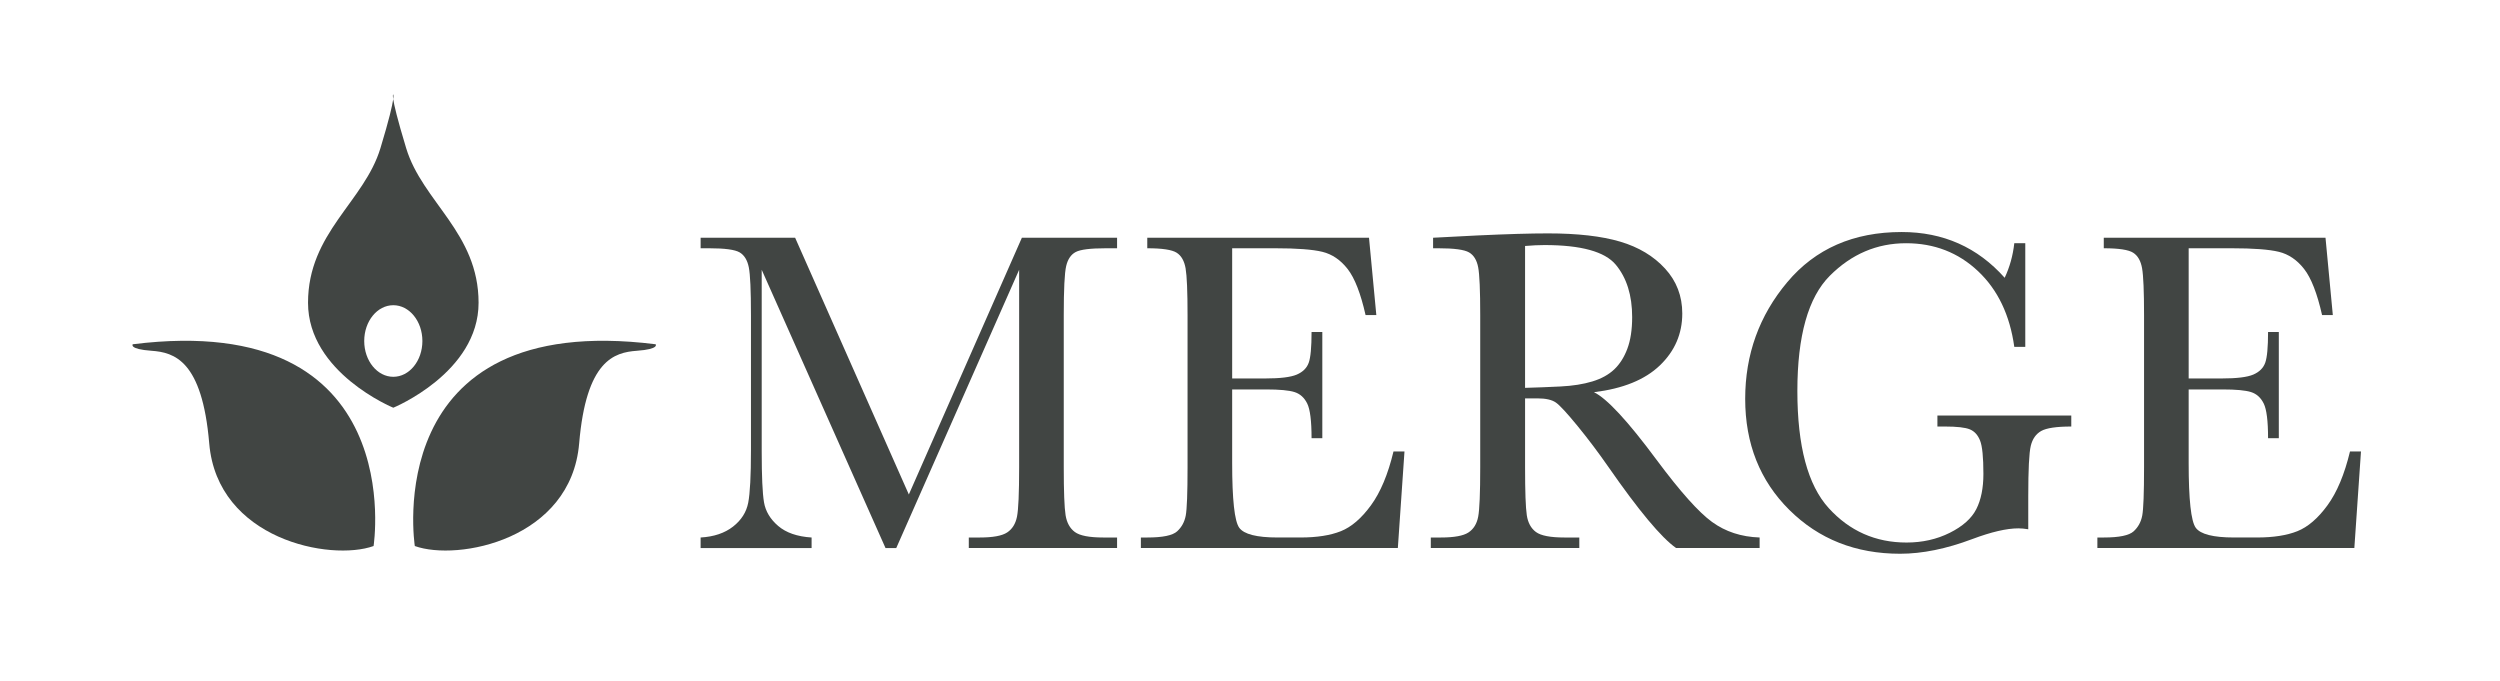
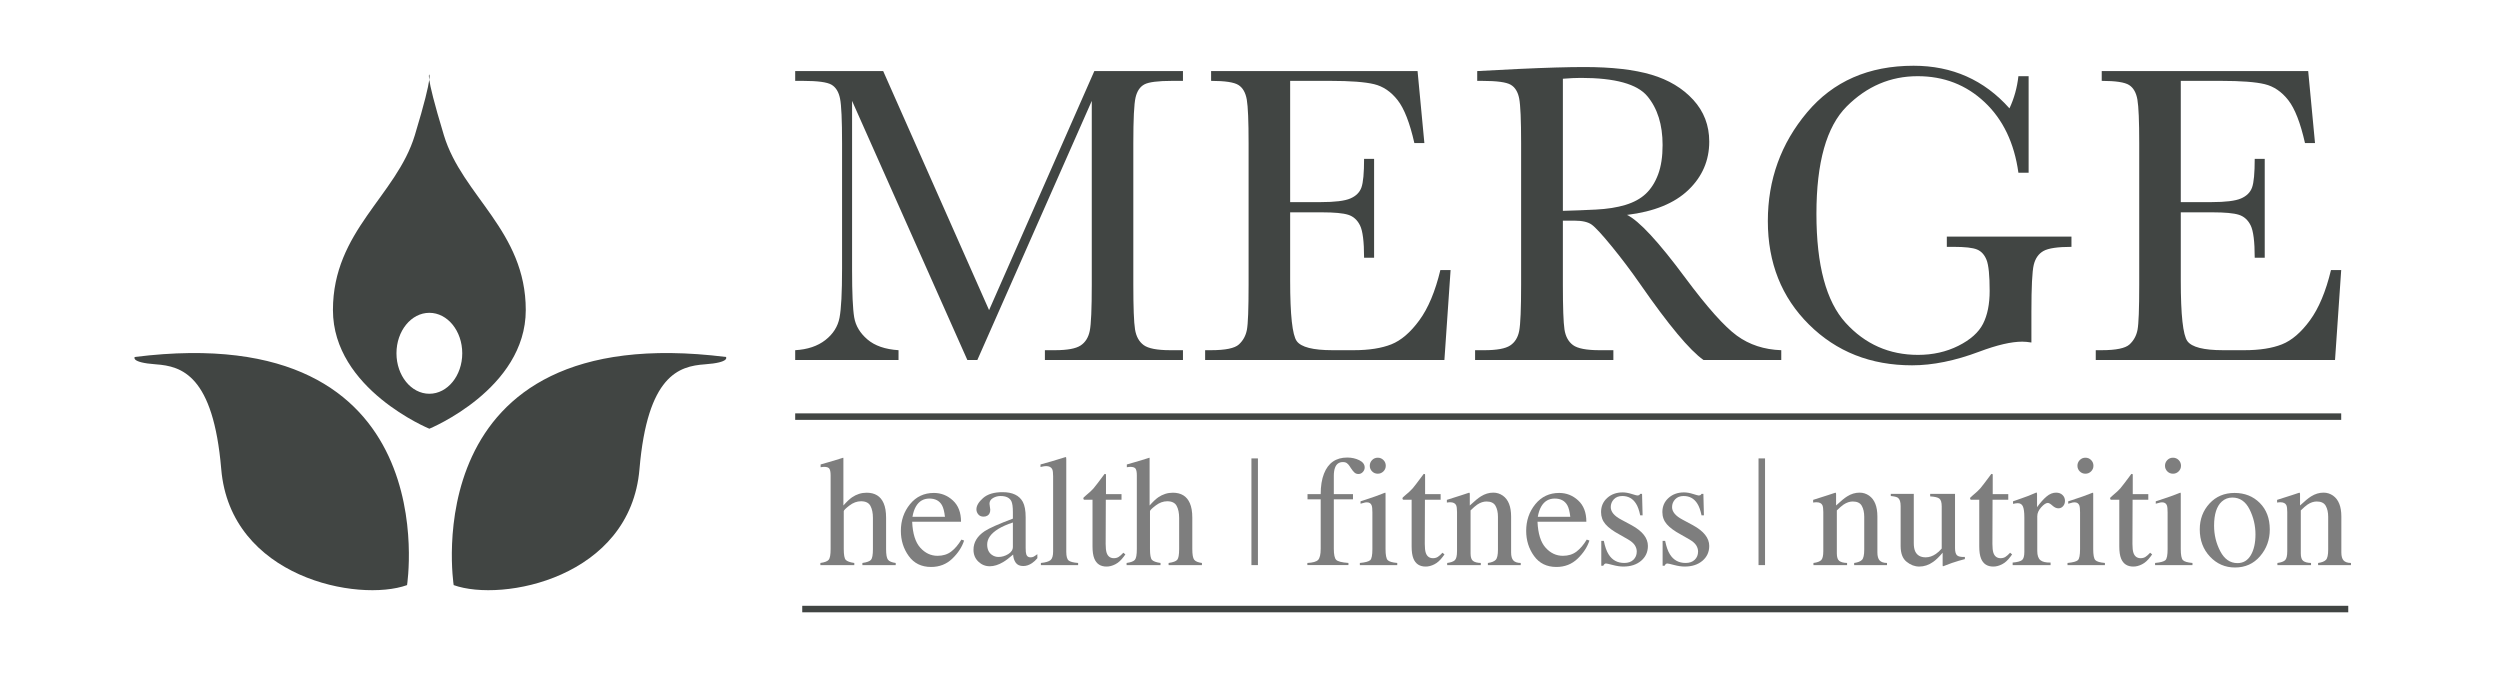
- <svg xmlns="http://www.w3.org/2000/svg" version="1.1" id="Layer_1" x="0px" y="0px" width="384.091px" height="104.545px" viewBox="0 0 384.091 104.545" enable-background="new 0 0 384.091 104.545" xml:space="preserve">
+ <svg xmlns="http://www.w3.org/2000/svg" version="1.1" id="Layer_1" x="0px" y="0px" width="384.09px" height="104.545px" viewBox="0 0 384.09 104.545" enable-background="new 0 0 384.09 104.545" xml:space="preserve">
  <g>
    <g>
-       <path fill="#414543" d="M57.395,83.891c0,0,5.666-36.333-37-31c0,0-0.625,0.75,2.875,1s7.795,1.473,8.875,14.232    C33.395,82.891,50.77,86.266,57.395,83.891z" />
-       <path fill="#414543" d="M63.73,83.891c0,0-5.666-36.333,37-31c0,0,0.625,0.75-2.875,1s-7.795,1.473-8.875,14.232    C87.73,82.891,70.355,86.266,63.73,83.891z" />
-       <path fill="#414543" d="M62.402,22.766c-1.396-4.607-1.855-6.638-1.99-7.537c0.096-0.71-0.01-0.713-0.01-0.713    s-0.09,0.006,0,0.646v0.128c-0.132,0.926-0.585,2.961-1.953,7.476c-2.5,8.25-11.125,13-11.125,23.75s13.101,16.125,13.101,16.125    s13.102-5.375,13.102-16.125S64.902,31.016,62.402,22.766z M60.426,57.891c-2.468,0-4.469-2.463-4.469-5.5    c0-3.038,2.001-5.5,4.469-5.5c2.469,0,4.469,2.462,4.469,5.5C64.895,55.428,62.895,57.891,60.426,57.891z" />
+       <path fill="#414543" d="M62.538,89.893c0,0,6.406-41.078-41.834-35.049c0,0-0.707,0.849,3.251,1.131    c3.957,0.283,8.813,1.665,10.034,16.092C35.402,88.763,55.047,92.579,62.538,89.893z" />
+       <path fill="#414543" d="M69.701,89.893c0,0-6.407-41.078,41.833-35.049c0,0,0.707,0.849-3.251,1.131    c-3.957,0.283-8.813,1.665-10.035,16.092C96.836,88.763,77.191,92.579,69.701,89.893z" />
+       <path fill="#414543" d="M68.199,20.783c-1.579-5.208-2.098-7.505-2.25-8.521c0.108-0.803-0.011-0.807-0.011-0.807    s-0.102,0.008,0,0.731v0.144c-0.149,1.048-0.661,3.348-2.208,8.453c-2.826,9.328-12.578,14.698-12.578,26.853    c0,12.155,14.812,18.231,14.812,18.231s14.813-6.076,14.813-18.231C80.778,35.481,71.026,30.111,68.199,20.783z M65.965,60.496    c-2.791,0-5.053-2.785-5.053-6.218c0-3.434,2.262-6.218,5.053-6.218c2.791,0,5.053,2.784,5.053,6.218    C71.018,57.711,68.756,60.496,65.965,60.496z" />
    </g>
    <g>
-       <path fill="#414543" d="M139.631,75.971l17.367-39.445h14.625v1.617h-1.758c-2.344,0-3.879,0.193-4.605,0.58    s-1.213,1.107-1.459,2.162s-0.369,3.563-0.369,7.523v23.379c0,3.75,0.094,6.205,0.281,7.365s0.662,2.021,1.424,2.584    s2.221,0.844,4.377,0.844h2.109v1.617h-22.781V82.58h1.688c2.016,0,3.416-0.258,4.201-0.773s1.289-1.318,1.512-2.408    s0.334-3.627,0.334-7.611v-30.34l-18.879,42.75h-1.652l-19.02-42.75v27.914c0,3.82,0.117,6.422,0.352,7.805    s0.961,2.596,2.18,3.639s2.93,1.635,5.133,1.775v1.617h-17.051V82.58c2.039-0.117,3.697-0.674,4.975-1.67s2.057-2.221,2.338-3.674    s0.422-4.148,0.422-8.086V48.408c0-3.797-0.111-6.246-0.334-7.348c-0.223-1.102-0.691-1.863-1.406-2.285s-2.279-0.633-4.693-0.633    h-1.301v-1.617h14.52L139.631,75.971z" />
-       <path fill="#414543" d="M214.092,69.361h1.688l-1.02,14.836h-39.48V82.58h0.984c2.367,0,3.896-0.316,4.588-0.949    s1.131-1.436,1.318-2.408s0.281-3.451,0.281-7.436V48.408c0-3.633-0.1-6.023-0.299-7.172c-0.199-1.148-0.656-1.951-1.371-2.408    s-2.221-0.686-4.518-0.686v-1.617h34.066l1.125,11.883h-1.652c-0.75-3.328-1.67-5.689-2.76-7.084    c-1.09-1.394-2.385-2.273-3.885-2.637c-1.5-0.363-3.914-0.545-7.242-0.545h-6.609v20.004h5.062c2.32,0,3.943-0.199,4.869-0.598    s1.535-1.002,1.828-1.811s0.439-2.385,0.439-4.729h1.652v16.312h-1.652c0-2.648-0.223-4.424-0.668-5.326s-1.096-1.488-1.951-1.758    s-2.303-0.404-4.342-0.404h-5.238v11.285c0,5.648,0.363,8.971,1.09,9.967s2.684,1.494,5.871,1.494h3.551    c2.508,0,4.57-0.322,6.188-0.967s3.158-1.969,4.623-3.973S213.248,72.877,214.092,69.361z" />
-       <path fill="#414543" d="M270.342,84.197H257.51c-2.273-1.594-5.754-5.766-10.441-12.516c-1.5-2.156-3.059-4.225-4.676-6.205    s-2.73-3.188-3.34-3.621s-1.559-0.65-2.848-0.65h-1.898v10.582c0,3.75,0.088,6.205,0.264,7.365s0.645,2.021,1.406,2.584    s2.221,0.844,4.377,0.844h2.285v1.617h-22.816V82.58h1.547c2.039,0,3.451-0.258,4.236-0.773s1.283-1.318,1.494-2.408    s0.316-3.627,0.316-7.611V48.408c0-3.797-0.105-6.246-0.316-7.348c-0.211-1.102-0.68-1.863-1.406-2.285s-2.297-0.633-4.711-0.633    h-0.809v-1.617l6.82-0.352c4.547-0.211,8.156-0.316,10.828-0.316c4.547,0,8.244,0.422,11.092,1.266s5.15,2.227,6.908,4.148    c1.758,1.922,2.637,4.219,2.637,6.891c0,3.117-1.148,5.777-3.445,7.98s-5.672,3.574-10.125,4.113    c1.992,0.961,5.203,4.43,9.633,10.406c3.609,4.852,6.445,8.027,8.508,9.527s4.5,2.297,7.312,2.391V84.197z M234.307,59.588    c1.758-0.047,3.574-0.117,5.449-0.211s3.504-0.352,4.887-0.773s2.502-1.037,3.357-1.846s1.529-1.869,2.021-3.182    s0.738-2.93,0.738-4.852c0-3.352-0.838-6.035-2.514-8.051c-1.676-2.016-5.326-3.023-10.951-3.023    c-0.867,0-1.863,0.047-2.988,0.141V59.588z" />
-       <path fill="#414543" d="M297.658,63.842h20.566v1.688c-2.273,0-3.814,0.229-4.623,0.686s-1.342,1.219-1.6,2.285    s-0.387,3.65-0.387,7.752v5.062c-0.562-0.094-1.066-0.141-1.512-0.141c-1.805,0-4.172,0.551-7.102,1.652    c-3.984,1.5-7.676,2.25-11.074,2.25c-6.82,0-12.492-2.244-17.016-6.732s-6.785-10.178-6.785-17.068    c0-6.82,2.156-12.797,6.469-17.93s10.172-7.699,17.578-7.699c6.375,0,11.648,2.344,15.82,7.031c0.773-1.64,1.266-3.41,1.477-5.309    h1.688v15.926h-1.688c-0.68-4.898-2.537-8.777-5.572-11.637c-3.035-2.859-6.721-4.289-11.057-4.289    c-4.477,0-8.379,1.665-11.707,4.992c-3.328,3.328-4.992,9.234-4.992,17.719c0,8.461,1.605,14.455,4.816,17.982    s7.195,5.291,11.953,5.291c2.438,0,4.652-0.498,6.645-1.494s3.352-2.209,4.078-3.639s1.09-3.234,1.09-5.414    c0-2.555-0.17-4.26-0.51-5.115s-0.861-1.43-1.564-1.723s-1.992-0.439-3.867-0.439h-1.125V63.842z" />
-       <path fill="#414543" d="M361.045,69.361h1.688l-1.02,14.836h-39.48V82.58h0.984c2.367,0,3.896-0.316,4.588-0.949    s1.131-1.436,1.318-2.408s0.281-3.451,0.281-7.436V48.408c0-3.633-0.1-6.023-0.299-7.172c-0.199-1.148-0.656-1.951-1.371-2.408    s-2.221-0.686-4.518-0.686v-1.617h34.066l1.125,11.883h-1.652c-0.75-3.328-1.67-5.689-2.76-7.084    c-1.09-1.394-2.385-2.273-3.885-2.637c-1.5-0.363-3.914-0.545-7.242-0.545h-6.609v20.004h5.062c2.32,0,3.943-0.199,4.869-0.598    s1.535-1.002,1.828-1.811s0.439-2.385,0.439-4.729h1.652v16.312h-1.652c0-2.648-0.223-4.424-0.668-5.326s-1.096-1.488-1.951-1.758    s-2.303-0.404-4.342-0.404h-5.238v11.285c0,5.648,0.363,8.971,1.09,9.967s2.684,1.494,5.871,1.494h3.551    c2.508,0,4.57-0.322,6.188-0.967s3.158-1.969,4.623-3.973S360.201,72.877,361.045,69.361z" />
+       <path fill="#414543" d="M151.958,47.647l16.171-36.728h13.617v1.506h-1.637c-2.182,0-3.612,0.18-4.288,0.54    c-0.676,0.36-1.129,1.031-1.358,2.013c-0.229,0.982-0.344,3.317-0.344,7.005v21.769c0,3.492,0.088,5.778,0.262,6.858    c0.174,1.081,0.617,1.882,1.326,2.406c0.709,0.524,2.067,0.786,4.075,0.786h1.964v1.505h-21.212v-1.505h1.571    c1.877,0,3.181-0.241,3.912-0.721c0.731-0.48,1.201-1.228,1.408-2.243c0.208-1.015,0.311-3.377,0.311-7.087v-28.25l-17.579,39.805    h-1.539L130.91,15.502v25.992c0,3.557,0.109,5.979,0.327,7.268c0.218,1.288,0.895,2.417,2.03,3.388s2.728,1.521,4.779,1.653v1.505    H122.17v-1.505c1.898-0.109,3.442-0.628,4.632-1.555c1.189-0.928,1.915-2.068,2.176-3.421c0.262-1.354,0.393-3.863,0.393-7.529    V21.984c0-3.536-0.104-5.816-0.311-6.841c-0.208-1.026-0.644-1.735-1.309-2.128c-0.666-0.393-2.123-0.589-4.371-0.589h-1.21    v-1.506h13.519L151.958,47.647z" />
+       <path fill="#414543" d="M221.292,41.494h1.571l-0.95,13.813h-36.761v-1.505h0.917c2.204,0,3.628-0.296,4.271-0.884    c0.644-0.59,1.053-1.337,1.228-2.243c0.174-0.906,0.261-3.214,0.261-6.924V21.984c0-3.383-0.093-5.608-0.277-6.678    c-0.186-1.07-0.611-1.817-1.277-2.243c-0.666-0.426-2.068-0.638-4.207-0.638v-1.506h31.72l1.047,11.064h-1.538    c-0.699-3.099-1.555-5.298-2.57-6.596c-1.014-1.298-2.22-2.117-3.617-2.455c-1.396-0.338-3.644-0.507-6.742-0.507h-6.154v18.626    h4.714c2.16,0,3.672-0.186,4.533-0.557c0.862-0.371,1.43-0.933,1.702-1.686s0.409-2.221,0.409-4.403h1.538v15.189h-1.538    c0-2.466-0.207-4.119-0.622-4.959c-0.415-0.84-1.02-1.386-1.816-1.637s-2.145-0.376-4.043-0.376h-4.877V43.13    c0,5.26,0.338,8.354,1.015,9.281c0.676,0.927,2.498,1.391,5.467,1.391H208c2.335,0,4.255-0.302,5.762-0.901    c1.505-0.599,2.94-1.832,4.304-3.699C219.43,47.337,220.505,44.768,221.292,41.494z" />
+       <path fill="#414543" d="M273.667,55.308h-11.948c-2.117-1.484-5.357-5.368-9.723-11.653c-1.396-2.008-2.848-3.934-4.353-5.778    c-1.507-1.844-2.543-2.968-3.11-3.372c-0.567-0.404-1.452-0.605-2.651-0.605h-1.768v9.853c0,3.492,0.082,5.778,0.245,6.858    c0.164,1.081,0.601,1.882,1.31,2.406c0.709,0.524,2.067,0.786,4.075,0.786h2.128v1.505h-21.245v-1.505h1.44    c1.898,0,3.214-0.241,3.944-0.721c0.731-0.48,1.195-1.228,1.392-2.243c0.197-1.015,0.295-3.377,0.295-7.087V21.984    c0-3.536-0.098-5.816-0.295-6.841c-0.196-1.026-0.633-1.735-1.31-2.128c-0.677-0.393-2.139-0.589-4.387-0.589h-0.753v-1.506    l6.351-0.327c4.234-0.197,7.595-0.294,10.082-0.294c4.234,0,7.678,0.393,10.328,1.178c2.651,0.786,4.796,2.073,6.433,3.862    c1.637,1.79,2.455,3.928,2.455,6.417c0,2.902-1.069,5.379-3.208,7.431c-2.138,2.051-5.281,3.328-9.428,3.83    c1.855,0.895,4.846,4.125,8.97,9.689c3.36,4.518,6.001,7.474,7.922,8.871c1.92,1.397,4.19,2.138,6.809,2.227V55.308z     M240.114,32.394c1.637-0.043,3.327-0.109,5.073-0.196c1.746-0.088,3.263-0.328,4.55-0.72c1.288-0.393,2.331-0.966,3.127-1.718    c0.796-0.753,1.424-1.741,1.882-2.963s0.688-2.728,0.688-4.518c0-3.121-0.78-5.62-2.34-7.496    c-1.562-1.877-4.96-2.815-10.197-2.815c-0.808,0-1.735,0.043-2.782,0.13V32.394z" />
+       <path fill="#414543" d="M299.101,36.354h19.15v1.571c-2.117,0-3.552,0.213-4.305,0.638c-0.753,0.426-1.249,1.135-1.49,2.128    c-0.239,0.993-0.359,3.399-0.359,7.218v4.714c-0.523-0.087-0.993-0.131-1.407-0.131c-1.681,0-3.885,0.513-6.612,1.539    c-3.71,1.396-7.147,2.095-10.312,2.095c-6.352,0-11.632-2.089-15.844-6.269c-4.212-4.178-6.318-9.476-6.318-15.892    c0-6.351,2.008-11.916,6.023-16.695s9.472-7.169,16.367-7.169c5.937,0,10.847,2.182,14.731,6.547    c0.72-1.528,1.178-3.175,1.374-4.943h1.571v14.829H310.1c-0.633-4.561-2.362-8.172-5.188-10.835    c-2.826-2.662-6.257-3.994-10.295-3.994c-4.168,0-7.802,1.549-10.9,4.648c-3.099,3.099-4.648,8.599-4.648,16.498    c0,7.878,1.495,13.459,4.485,16.744c2.988,3.284,6.699,4.928,11.129,4.928c2.27,0,4.332-0.464,6.188-1.392    c1.854-0.928,3.12-2.057,3.797-3.389c0.676-1.331,1.015-3.011,1.015-5.041c0-2.379-0.158-3.967-0.475-4.763    s-0.802-1.332-1.457-1.604c-0.654-0.273-1.854-0.409-3.6-0.409h-1.049V36.354z" />
+       <path fill="#414543" d="M358.123,41.494h1.57l-0.949,13.813h-36.76v-1.505h0.916c2.204,0,3.628-0.296,4.272-0.884    c0.643-0.59,1.053-1.337,1.228-2.243c0.174-0.906,0.262-3.214,0.262-6.924V21.984c0-3.383-0.094-5.608-0.279-6.678    c-0.185-1.07-0.61-1.817-1.276-2.243c-0.665-0.426-2.067-0.638-4.206-0.638v-1.506h31.72l1.048,11.064h-1.539    c-0.698-3.099-1.554-5.298-2.569-6.596c-1.015-1.298-2.22-2.117-3.617-2.455c-1.396-0.338-3.645-0.507-6.744-0.507h-6.153v18.626    h4.713c2.161,0,3.673-0.186,4.534-0.557c0.862-0.371,1.43-0.933,1.703-1.686c0.272-0.753,0.409-2.221,0.409-4.403h1.538v15.189    h-1.538c0-2.466-0.208-4.119-0.622-4.959c-0.415-0.84-1.021-1.386-1.816-1.637c-0.797-0.251-2.146-0.376-4.044-0.376h-4.877V43.13    c0,5.26,0.338,8.354,1.015,9.281c0.677,0.927,2.499,1.391,5.467,1.391h3.307c2.335,0,4.255-0.302,5.761-0.901    c1.506-0.599,2.94-1.832,4.305-3.699C356.262,47.337,357.336,44.768,358.123,41.494z" />
    </g>
+     <g>
+       <path fill="#7E7E7E" d="M126.039,86.491c0.646-0.089,1.07-0.247,1.271-0.479c0.201-0.233,0.302-0.782,0.302-1.649V73.015    c0-0.441-0.058-0.768-0.171-0.975c-0.114-0.21-0.392-0.313-0.833-0.313c-0.087,0-0.171,0.006-0.254,0.018    c-0.083,0.011-0.175,0.024-0.278,0.041v-0.426c0.347-0.102,0.774-0.227,1.283-0.373c0.508-0.146,0.861-0.249,1.058-0.313    l1.135-0.354l0.023,0.083v7.259c0.497-0.567,0.938-0.984,1.324-1.254c0.693-0.472,1.442-0.709,2.246-0.709    c1.277,0,2.147,0.535,2.612,1.608c0.252,0.567,0.378,1.312,0.378,2.234v4.822c0,0.835,0.097,1.378,0.29,1.631    s0.589,0.419,1.188,0.498v0.33h-5.119v-0.33c0.686-0.097,1.127-0.257,1.324-0.484c0.197-0.23,0.295-0.777,0.295-1.645v-4.787    c0-0.765-0.128-1.384-0.384-1.856c-0.257-0.472-0.739-0.709-1.449-0.709c-0.615,0-1.21,0.221-1.785,0.661    c-0.575,0.443-0.863,0.73-0.863,0.864v5.827c0,0.883,0.103,1.435,0.308,1.655c0.205,0.221,0.643,0.377,1.312,0.474v0.33h-5.213    V86.491z" />
+       <path fill="#7E7E7E" d="M146.395,76.887c0.835,0.768,1.253,1.855,1.253,3.268h-7.507c0.079,1.823,0.493,3.154,1.242,3.985    c0.749,0.836,1.635,1.252,2.659,1.252c0.828,0,1.525-0.217,2.093-0.648c0.567-0.434,1.092-1.046,1.572-1.842l0.414,0.144    c-0.323,1.001-0.928,1.929-1.815,2.782c-0.886,0.853-1.972,1.278-3.256,1.278c-1.482,0-2.626-0.56-3.434-1.68    c-0.808-1.118-1.211-2.407-1.211-3.865c0-1.583,0.469-2.95,1.407-4.103c0.938-1.149,2.159-1.725,3.665-1.725    C144.586,75.733,145.559,76.118,146.395,76.887z M140.732,77.79c-0.252,0.426-0.433,0.962-0.544,1.608h4.989    c-0.087-0.788-0.237-1.376-0.449-1.763c-0.386-0.694-1.033-1.039-1.939-1.039C141.891,76.597,141.205,76.992,140.732,77.79z" />
+       <path fill="#7E7E7E" d="M151.277,81.608c0.725-0.474,2.171-1.116,4.338-1.928v-1.005c0-0.803-0.079-1.362-0.236-1.678    c-0.268-0.527-0.823-0.792-1.667-0.792c-0.402,0-0.784,0.103-1.146,0.308c-0.363,0.213-0.544,0.504-0.544,0.875    c0,0.094,0.02,0.255,0.059,0.477c0.04,0.227,0.06,0.37,0.06,0.434c0,0.439-0.146,0.749-0.438,0.922    c-0.166,0.103-0.362,0.153-0.591,0.153c-0.354,0-0.626-0.117-0.815-0.349c-0.189-0.232-0.284-0.49-0.284-0.775    c0-0.551,0.341-1.127,1.022-1.73c0.682-0.604,1.681-0.905,2.997-0.905c1.529,0,2.565,0.498,3.109,1.489    c0.291,0.545,0.438,1.337,0.438,2.378v4.739c0,0.457,0.031,0.773,0.094,0.945c0.102,0.307,0.315,0.462,0.639,0.462    c0.181,0,0.331-0.028,0.449-0.083s0.323-0.188,0.615-0.402v0.615c-0.252,0.307-0.524,0.56-0.816,0.756    c-0.441,0.3-0.891,0.448-1.347,0.448c-0.536,0-0.924-0.171-1.165-0.518c-0.241-0.35-0.372-0.762-0.396-1.243    c-0.599,0.521-1.111,0.907-1.537,1.16c-0.717,0.424-1.399,0.637-2.045,0.637c-0.678,0-1.265-0.237-1.761-0.715    c-0.497-0.477-0.745-1.082-0.745-1.815C149.563,83.325,150.134,82.373,151.277,81.608z M155.615,80.273    c-0.906,0.3-1.655,0.63-2.246,0.991c-1.134,0.703-1.702,1.497-1.702,2.389c0,0.717,0.236,1.246,0.709,1.584    c0.307,0.221,0.65,0.332,1.028,0.332c0.52,0,1.019-0.147,1.496-0.438c0.477-0.292,0.715-0.664,0.715-1.112V80.273z" />
+       <path fill="#7E7E7E" d="M159.917,86.491c0.733-0.072,1.23-0.219,1.49-0.445c0.26-0.223,0.39-0.663,0.39-1.317V73.181    c0-0.521-0.043-0.879-0.13-1.077c-0.158-0.329-0.477-0.495-0.957-0.495c-0.111,0-0.23,0.011-0.361,0.035    c-0.13,0.023-0.293,0.059-0.49,0.105v-0.39c1.063-0.283,2.344-0.662,3.842-1.135c0.055,0,0.088,0.024,0.1,0.071    s0.018,0.148,0.018,0.308v14.172c0,0.687,0.118,1.129,0.354,1.331c0.236,0.2,0.726,0.33,1.466,0.385v0.33h-5.722V86.491z" />
+       <path fill="#7E7E7E" d="M172.306,75.922v0.853h-2.412l-0.024,6.808c0,0.6,0.052,1.052,0.154,1.359    c0.189,0.545,0.56,0.816,1.111,0.816c0.284,0,0.53-0.068,0.739-0.202c0.209-0.134,0.447-0.345,0.715-0.637l0.308,0.26l-0.26,0.354    c-0.41,0.553-0.843,0.94-1.301,1.169c-0.457,0.23-0.898,0.343-1.324,0.343c-0.93,0-1.56-0.412-1.891-1.24    c-0.181-0.448-0.272-1.071-0.272-1.868v-7.162h-1.289c-0.04-0.025-0.069-0.048-0.088-0.072c-0.02-0.022-0.03-0.055-0.03-0.094    c0-0.078,0.018-0.14,0.053-0.184c0.035-0.043,0.148-0.145,0.337-0.302c0.544-0.448,0.936-0.814,1.176-1.093    c0.241-0.279,0.806-1.019,1.697-2.218c0.102,0,0.163,0.01,0.183,0.024c0.02,0.016,0.03,0.076,0.03,0.178v2.907H172.306z" />
+       <path fill="#7E7E7E" d="M173.086,86.491c0.646-0.089,1.07-0.247,1.271-0.479c0.201-0.233,0.301-0.782,0.301-1.649V73.015    c0-0.441-0.057-0.768-0.171-0.975c-0.114-0.21-0.392-0.313-0.833-0.313c-0.087,0-0.172,0.006-0.254,0.018    c-0.083,0.011-0.176,0.024-0.278,0.041v-0.426c0.347-0.102,0.774-0.227,1.283-0.373c0.508-0.146,0.861-0.249,1.058-0.313    l1.135-0.354l0.023,0.083v7.259c0.497-0.567,0.938-0.984,1.324-1.254c0.693-0.472,1.442-0.709,2.246-0.709    c1.276,0,2.147,0.535,2.612,1.608c0.253,0.567,0.378,1.312,0.378,2.234v4.822c0,0.835,0.096,1.378,0.29,1.631    s0.589,0.419,1.188,0.498v0.33h-5.119v-0.33c0.686-0.097,1.127-0.257,1.324-0.484c0.197-0.23,0.295-0.777,0.295-1.645v-4.787    c0-0.765-0.128-1.384-0.384-1.856c-0.256-0.472-0.739-0.709-1.448-0.709c-0.615,0-1.21,0.221-1.785,0.661    c-0.575,0.443-0.863,0.73-0.863,0.864v5.827c0,0.883,0.102,1.435,0.307,1.655s0.643,0.377,1.312,0.474v0.33h-5.213V86.491z" />
+     </g>
+     <g>
+       <path fill="#7E7E7E" d="M200.859,86.491c0.836-0.042,1.386-0.196,1.649-0.468s0.397-0.845,0.397-1.72v-7.59h-2.023v-0.792h2.023    c0-1.244,0.168-2.297,0.509-3.156c0.647-1.646,1.834-2.47,3.564-2.47c0.693,0,1.315,0.138,1.863,0.413    c0.55,0.275,0.824,0.646,0.824,1.112c0,0.26-0.095,0.492-0.283,0.697c-0.188,0.206-0.416,0.308-0.682,0.308    c-0.228,0-0.424-0.07-0.588-0.208c-0.165-0.137-0.36-0.381-0.588-0.728l-0.2-0.307c-0.11-0.166-0.239-0.306-0.389-0.419    c-0.149-0.115-0.357-0.172-0.623-0.172c-0.596,0-0.999,0.296-1.212,0.887c-0.117,0.314-0.177,0.729-0.177,1.24v2.802h2.944v0.792    h-2.944v7.59c0,0.891,0.12,1.46,0.361,1.708c0.24,0.247,0.868,0.407,1.884,0.479v0.33h-6.312V86.491z" />
+       <path fill="#7E7E7E" d="M208.92,86.491c0.844-0.079,1.376-0.225,1.597-0.432c0.221-0.21,0.331-0.775,0.331-1.697v-5.639    c0-0.511-0.036-0.865-0.107-1.063c-0.118-0.322-0.365-0.484-0.744-0.484c-0.086,0-0.171,0.007-0.254,0.022    c-0.082,0.017-0.32,0.079-0.715,0.19v-0.368l0.507-0.164c1.381-0.45,2.341-0.789,2.885-1.018c0.221-0.095,0.363-0.142,0.427-0.142    c0.016,0.057,0.023,0.113,0.023,0.178v8.487c0,0.899,0.108,1.463,0.325,1.691c0.217,0.228,0.707,0.373,1.472,0.438v0.33h-5.746    V86.491z M210.801,70.685c0.236-0.243,0.527-0.366,0.875-0.366c0.338,0,0.628,0.121,0.868,0.358    c0.241,0.241,0.36,0.533,0.36,0.877c0,0.339-0.119,0.626-0.36,0.867c-0.24,0.237-0.53,0.358-0.868,0.358    c-0.348,0-0.639-0.121-0.875-0.358c-0.236-0.241-0.354-0.528-0.354-0.867C210.447,71.218,210.565,70.928,210.801,70.685z" />
+       <path fill="#7E7E7E" d="M221.333,75.922v0.853h-2.411l-0.023,6.808c0,0.6,0.052,1.052,0.154,1.359    c0.189,0.545,0.56,0.816,1.111,0.816c0.284,0,0.529-0.068,0.738-0.202s0.447-0.345,0.715-0.637l0.307,0.26l-0.26,0.354    c-0.409,0.553-0.843,0.94-1.3,1.169c-0.456,0.23-0.898,0.343-1.324,0.343c-0.929,0-1.561-0.412-1.892-1.24    c-0.181-0.448-0.271-1.071-0.271-1.868v-7.162h-1.289c-0.04-0.025-0.07-0.048-0.089-0.072c-0.019-0.022-0.03-0.055-0.03-0.094    c0-0.078,0.019-0.14,0.054-0.184c0.036-0.043,0.149-0.145,0.338-0.302c0.544-0.448,0.935-0.814,1.175-1.093    c0.241-0.279,0.807-1.019,1.696-2.218c0.103,0,0.164,0.01,0.184,0.024c0.02,0.016,0.029,0.076,0.029,0.178v2.907H221.333z" />
+       <path fill="#7E7E7E" d="M222.338,86.491c0.56-0.072,0.951-0.211,1.176-0.421c0.225-0.209,0.337-0.675,0.337-1.4v-6.005    c0-0.5-0.047-0.853-0.141-1.056c-0.151-0.298-0.458-0.445-0.923-0.445c-0.071,0-0.144,0.004-0.219,0.012    c-0.076,0.007-0.168,0.021-0.277,0.035v-0.414c0.322-0.095,1.087-0.338,2.292-0.731l1.112-0.368c0.055,0,0.088,0.019,0.1,0.061    c0.012,0.039,0.019,0.094,0.019,0.164v1.738c0.724-0.677,1.289-1.143,1.698-1.396c0.614-0.387,1.252-0.578,1.911-0.578    c0.535,0,1.022,0.152,1.463,0.46c0.851,0.6,1.274,1.668,1.274,3.205v5.52c0,0.567,0.113,0.977,0.34,1.229    c0.228,0.251,0.607,0.383,1.139,0.391v0.33h-5.048v-0.33c0.575-0.079,0.977-0.239,1.206-0.479    c0.229-0.241,0.343-0.763,0.343-1.566v-5.047c0-0.679-0.125-1.24-0.376-1.686s-0.713-0.667-1.388-0.667    c-0.462,0-0.933,0.156-1.41,0.473c-0.267,0.181-0.611,0.48-1.034,0.897v6.619c0,0.567,0.125,0.948,0.378,1.143    c0.252,0.192,0.649,0.296,1.193,0.313v0.33h-5.165V86.491z" />
+       <path fill="#7E7E7E" d="M242.468,76.887c0.836,0.768,1.253,1.855,1.253,3.268h-7.505c0.078,1.823,0.492,3.154,1.24,3.985    c0.749,0.836,1.636,1.252,2.661,1.252c0.827,0,1.523-0.217,2.091-0.648c0.567-0.434,1.092-1.046,1.573-1.842l0.412,0.144    c-0.322,1.001-0.927,1.929-1.813,2.782c-0.887,0.853-1.973,1.278-3.257,1.278c-1.481,0-2.625-0.56-3.434-1.68    c-0.809-1.118-1.213-2.407-1.213-3.865c0-1.583,0.47-2.95,1.408-4.103c0.938-1.149,2.158-1.725,3.664-1.725    C240.662,75.733,241.634,76.118,242.468,76.887z M236.807,77.79c-0.253,0.426-0.434,0.962-0.544,1.608h4.989    c-0.088-0.788-0.236-1.376-0.45-1.763c-0.386-0.694-1.033-1.039-1.938-1.039C237.966,76.597,237.28,76.992,236.807,77.79z" />
+       <path fill="#7E7E7E" d="M246.014,83.098h0.392c0.18,0.899,0.423,1.589,0.73,2.068c0.551,0.882,1.356,1.325,2.417,1.325    c0.59,0,1.056-0.164,1.398-0.492c0.343-0.326,0.514-0.75,0.514-1.271c0-0.33-0.1-0.648-0.296-0.956    c-0.197-0.308-0.544-0.609-1.041-0.899l-1.322-0.756c-0.97-0.521-1.683-1.045-2.14-1.572c-0.458-0.528-0.686-1.15-0.686-1.869    c0-0.882,0.313-1.605,0.945-2.173c0.63-0.568,1.422-0.853,2.375-0.853c0.418,0,0.876,0.079,1.378,0.237    c0.5,0.156,0.781,0.235,0.845,0.235c0.141,0,0.244-0.019,0.307-0.058c0.063-0.042,0.118-0.103,0.165-0.19h0.284l0.084,3.299    h-0.368c-0.157-0.766-0.369-1.359-0.638-1.785c-0.488-0.788-1.192-1.183-2.115-1.183c-0.552,0-0.985,0.17-1.3,0.508    c-0.316,0.339-0.473,0.738-0.473,1.195c0,0.726,0.543,1.37,1.631,1.938l1.56,0.839c1.68,0.915,2.518,1.979,2.518,3.192    c0,0.93-0.347,1.691-1.044,2.281c-0.696,0.592-1.608,0.886-2.731,0.886c-0.473,0-1.008-0.079-1.605-0.235    c-0.598-0.158-0.951-0.237-1.062-0.237c-0.095,0-0.177,0.034-0.247,0.102c-0.07,0.066-0.125,0.147-0.166,0.241h-0.308V83.098z" />
+       <path fill="#7E7E7E" d="M255.437,83.098h0.389c0.183,0.899,0.427,1.589,0.731,2.068c0.551,0.882,1.356,1.325,2.419,1.325    c0.59,0,1.054-0.164,1.396-0.492c0.342-0.326,0.513-0.75,0.513-1.271c0-0.33-0.098-0.648-0.294-0.956    c-0.198-0.308-0.544-0.609-1.041-0.899l-1.323-0.756c-0.97-0.521-1.683-1.045-2.14-1.572c-0.458-0.528-0.687-1.15-0.687-1.869    c0-0.882,0.314-1.605,0.945-2.173c0.631-0.568,1.424-0.853,2.377-0.853c0.417,0,0.876,0.079,1.377,0.237    c0.5,0.156,0.781,0.235,0.846,0.235c0.142,0,0.243-0.019,0.307-0.058c0.062-0.042,0.118-0.103,0.165-0.19h0.284l0.082,3.299    h-0.366c-0.157-0.766-0.37-1.359-0.638-1.785c-0.489-0.788-1.194-1.183-2.116-1.183c-0.552,0-0.985,0.17-1.301,0.508    c-0.314,0.339-0.473,0.738-0.473,1.195c0,0.726,0.544,1.37,1.631,1.938l1.561,0.839c1.679,0.915,2.519,1.979,2.519,3.192    c0,0.93-0.349,1.691-1.045,2.281c-0.696,0.592-1.605,0.886-2.731,0.886c-0.472,0-1.007-0.079-1.604-0.235    c-0.599-0.158-0.953-0.237-1.062-0.237c-0.094,0-0.177,0.034-0.248,0.102c-0.07,0.066-0.126,0.147-0.165,0.241h-0.307V83.098z" />
+     </g>
+     <g>
+       <path fill="#7E7E7E" d="M278.611,86.491c0.561-0.072,0.951-0.211,1.177-0.421c0.225-0.209,0.337-0.675,0.337-1.4v-6.005    c0-0.5-0.048-0.853-0.142-1.056c-0.149-0.298-0.457-0.445-0.922-0.445c-0.071,0-0.145,0.004-0.219,0.012    c-0.075,0.007-0.167,0.021-0.278,0.035v-0.414c0.323-0.095,1.088-0.338,2.294-0.731l1.11-0.368c0.055,0,0.09,0.019,0.1,0.061    c0.014,0.039,0.019,0.094,0.019,0.164v1.738c0.725-0.677,1.29-1.143,1.699-1.396c0.614-0.387,1.251-0.578,1.911-0.578    c0.535,0,1.022,0.152,1.464,0.46c0.849,0.6,1.274,1.668,1.274,3.205v5.52c0,0.567,0.113,0.977,0.339,1.229    c0.228,0.251,0.607,0.383,1.138,0.391v0.33h-5.047v-0.33c0.575-0.079,0.978-0.239,1.206-0.479    c0.228-0.241,0.342-0.763,0.342-1.566v-5.047c0-0.679-0.125-1.24-0.376-1.686s-0.713-0.667-1.387-0.667    c-0.463,0-0.933,0.156-1.41,0.473c-0.268,0.181-0.61,0.48-1.035,0.897v6.619c0,0.567,0.126,0.948,0.378,1.143    c0.254,0.192,0.65,0.296,1.194,0.313v0.33h-5.166V86.491z" />
+       <path fill="#7E7E7E" d="M294.026,75.875v7.565c0,0.537,0.074,0.966,0.225,1.288c0.292,0.6,0.827,0.899,1.608,0.899    c0.535,0,1.059-0.178,1.571-0.532c0.291-0.196,0.588-0.47,0.887-0.816v-6.478c0-0.605-0.118-1.005-0.354-1.193    s-0.71-0.304-1.419-0.344v-0.39h3.818v8.321c0,0.537,0.097,0.905,0.289,1.107c0.193,0.199,0.603,0.288,1.224,0.266v0.33    c-0.433,0.118-0.752,0.207-0.957,0.266c-0.204,0.061-0.549,0.168-1.028,0.326c-0.205,0.069-0.655,0.239-1.348,0.507    c-0.04,0-0.063-0.017-0.071-0.053c-0.007-0.036-0.012-0.077-0.012-0.124v-1.902c-0.536,0.637-1.024,1.11-1.466,1.417    c-0.67,0.474-1.379,0.709-2.128,0.709c-0.686,0-1.332-0.243-1.938-0.733c-0.614-0.482-0.922-1.289-0.922-2.426v-6.143    c0-0.626-0.134-1.045-0.402-1.256c-0.173-0.132-0.543-0.227-1.11-0.281v-0.331H294.026z" />
+       <path fill="#7E7E7E" d="M308.542,75.922v0.853h-2.412l-0.023,6.808c0,0.6,0.051,1.052,0.154,1.359    c0.188,0.545,0.559,0.816,1.11,0.816c0.283,0,0.53-0.068,0.739-0.202s0.447-0.345,0.715-0.637l0.308,0.26l-0.261,0.354    c-0.409,0.553-0.844,0.94-1.3,1.169c-0.457,0.23-0.898,0.343-1.324,0.343c-0.93,0-1.561-0.412-1.891-1.24    c-0.183-0.448-0.272-1.071-0.272-1.868v-7.162h-1.288c-0.04-0.025-0.069-0.048-0.09-0.072c-0.019-0.022-0.029-0.055-0.029-0.094    c0-0.078,0.019-0.14,0.053-0.184c0.037-0.043,0.148-0.145,0.338-0.302c0.544-0.448,0.936-0.814,1.176-1.093    c0.241-0.279,0.806-1.019,1.696-2.218c0.103,0,0.164,0.01,0.185,0.024c0.019,0.016,0.028,0.076,0.028,0.178v2.907H308.542z" />
+       <path fill="#7E7E7E" d="M309.216,86.431c0.724-0.062,1.205-0.19,1.441-0.385c0.236-0.192,0.355-0.604,0.355-1.234v-5.33    c0-0.78-0.074-1.339-0.22-1.673c-0.146-0.335-0.411-0.503-0.798-0.503c-0.079,0-0.183,0.01-0.313,0.03    c-0.13,0.019-0.266,0.045-0.407,0.075v-0.391c0.447-0.156,0.907-0.318,1.379-0.484c0.471-0.164,0.797-0.282,0.979-0.354    c0.392-0.148,0.796-0.318,1.212-0.507c0.056,0,0.09,0.019,0.1,0.059c0.014,0.039,0.02,0.122,0.02,0.249v1.938    c0.505-0.701,0.992-1.248,1.464-1.644c0.47-0.395,0.958-0.59,1.464-0.59c0.402,0,0.73,0.12,0.983,0.359    c0.253,0.241,0.38,0.541,0.38,0.905c0,0.322-0.098,0.596-0.29,0.814c-0.193,0.221-0.435,0.332-0.728,0.332    c-0.299,0-0.601-0.138-0.904-0.413c-0.303-0.277-0.541-0.415-0.715-0.415c-0.276,0-0.614,0.223-1.017,0.668    c-0.402,0.444-0.603,0.904-0.603,1.378v5.332c0,0.677,0.157,1.147,0.473,1.412c0.315,0.264,0.839,0.386,1.572,0.371v0.391h-5.827    V86.431z" />
+       <path fill="#7E7E7E" d="M317.643,86.491c0.845-0.079,1.376-0.225,1.597-0.432c0.222-0.21,0.331-0.775,0.331-1.697v-5.639    c0-0.511-0.035-0.865-0.106-1.063c-0.118-0.322-0.366-0.484-0.744-0.484c-0.087,0-0.173,0.007-0.255,0.022    c-0.083,0.017-0.321,0.079-0.715,0.19v-0.368l0.509-0.164c1.378-0.45,2.34-0.789,2.884-1.018c0.221-0.095,0.361-0.142,0.426-0.142    c0.016,0.057,0.023,0.113,0.023,0.178v8.487c0,0.899,0.108,1.463,0.325,1.691c0.217,0.228,0.708,0.373,1.472,0.438v0.33h-5.746    V86.491z M319.523,70.685c0.237-0.243,0.529-0.366,0.875-0.366c0.34,0,0.629,0.121,0.868,0.358    c0.241,0.241,0.361,0.533,0.361,0.877c0,0.339-0.12,0.626-0.361,0.867c-0.239,0.237-0.528,0.358-0.868,0.358    c-0.346,0-0.638-0.121-0.875-0.358c-0.236-0.241-0.354-0.528-0.354-0.867C319.168,71.218,319.287,70.928,319.523,70.685z" />
+       <path fill="#7E7E7E" d="M330.056,75.922v0.853h-2.412l-0.023,6.808c0,0.6,0.051,1.052,0.154,1.359    c0.189,0.545,0.559,0.816,1.111,0.816c0.283,0,0.529-0.068,0.738-0.202s0.448-0.345,0.715-0.637l0.308,0.26l-0.261,0.354    c-0.409,0.553-0.844,0.94-1.3,1.169c-0.456,0.23-0.898,0.343-1.323,0.343c-0.93,0-1.562-0.412-1.892-1.24    c-0.183-0.448-0.271-1.071-0.271-1.868v-7.162h-1.289c-0.04-0.025-0.068-0.048-0.09-0.072c-0.019-0.022-0.029-0.055-0.029-0.094    c0-0.078,0.02-0.14,0.053-0.184c0.037-0.043,0.149-0.145,0.338-0.302c0.544-0.448,0.937-0.814,1.177-1.093    c0.24-0.279,0.805-1.019,1.695-2.218c0.104,0,0.164,0.01,0.185,0.024c0.02,0.016,0.028,0.076,0.028,0.178v2.907H330.056z" />
+       <path fill="#7E7E7E" d="M331.096,86.491c0.844-0.079,1.375-0.225,1.596-0.432c0.221-0.21,0.331-0.775,0.331-1.697v-5.639    c0-0.511-0.035-0.865-0.106-1.063c-0.118-0.322-0.366-0.484-0.744-0.484c-0.087,0-0.172,0.007-0.254,0.022    c-0.084,0.017-0.322,0.079-0.716,0.19v-0.368l0.509-0.164c1.378-0.45,2.34-0.789,2.884-1.018c0.22-0.095,0.361-0.142,0.426-0.142    c0.016,0.057,0.023,0.113,0.023,0.178v8.487c0,0.899,0.108,1.463,0.325,1.691c0.217,0.228,0.708,0.373,1.472,0.438v0.33h-5.745    V86.491z M332.976,70.685c0.235-0.243,0.528-0.366,0.875-0.366c0.338,0,0.628,0.121,0.868,0.358    c0.24,0.241,0.361,0.533,0.361,0.877c0,0.339-0.121,0.626-0.361,0.867c-0.24,0.237-0.53,0.358-0.868,0.358    c-0.347,0-0.64-0.121-0.875-0.358c-0.236-0.241-0.355-0.528-0.355-0.867C332.621,71.218,332.74,70.928,332.976,70.685z" />
+       <path fill="#7E7E7E" d="M339.459,77.358c0.997-1.084,2.278-1.625,3.848-1.625c1.561,0,2.853,0.513,3.877,1.536    c1.024,1.024,1.537,2.389,1.537,4.09c0,1.568-0.496,2.932-1.489,4.091c-0.993,1.157-2.278,1.738-3.854,1.738    c-1.514,0-2.795-0.556-3.842-1.668c-1.048-1.111-1.573-2.506-1.573-4.184C337.963,79.768,338.462,78.442,339.459,77.358z     M341.348,77.057c-0.791,0.717-1.186,1.955-1.186,3.712c0,1.403,0.317,2.712,0.954,3.926c0.635,1.212,1.517,1.819,2.646,1.819    c0.884,0,1.565-0.405,2.043-1.218c0.477-0.811,0.716-1.876,0.716-3.192c0-1.361-0.304-2.646-0.911-3.854    c-0.608-1.204-1.487-1.808-2.642-1.808C342.346,76.442,341.805,76.647,341.348,77.057z" />
+       <path fill="#7E7E7E" d="M349.891,86.491c0.561-0.072,0.951-0.211,1.177-0.421c0.224-0.209,0.337-0.675,0.337-1.4v-6.005    c0-0.5-0.048-0.853-0.142-1.056c-0.15-0.298-0.457-0.445-0.923-0.445c-0.071,0-0.144,0.004-0.218,0.012    c-0.075,0.007-0.167,0.021-0.278,0.035v-0.414c0.323-0.095,1.087-0.338,2.294-0.731l1.11-0.368c0.055,0,0.089,0.019,0.1,0.061    c0.014,0.039,0.019,0.094,0.019,0.164v1.738c0.724-0.677,1.289-1.143,1.699-1.396c0.614-0.387,1.251-0.578,1.91-0.578    c0.536,0,1.023,0.152,1.465,0.46c0.849,0.6,1.274,1.668,1.274,3.205v5.52c0,0.567,0.113,0.977,0.339,1.229    c0.227,0.251,0.607,0.383,1.138,0.391v0.33h-5.047v-0.33c0.575-0.079,0.977-0.239,1.206-0.479    c0.228-0.241,0.342-0.763,0.342-1.566v-5.047c0-0.679-0.125-1.24-0.376-1.686s-0.713-0.667-1.387-0.667    c-0.463,0-0.933,0.156-1.41,0.473c-0.268,0.181-0.611,0.48-1.035,0.897v6.619c0,0.567,0.125,0.948,0.378,1.143    c0.254,0.192,0.65,0.296,1.194,0.313v0.33h-5.166V86.491z" />
+     </g>
+     <line fill="none" stroke="#7E7E7E" stroke-miterlimit="10" x1="192.764" y1="70.428" x2="192.764" y2="86.821" />
+     <line fill="none" stroke="#7E7E7E" stroke-miterlimit="10" x1="270.673" y1="70.428" x2="270.673" y2="86.821" />
+     <line fill="none" stroke="#414543" stroke-miterlimit="10" x1="122.17" y1="64.008" x2="359.693" y2="64.008" />
+     <line fill="none" stroke="#414543" stroke-miterlimit="10" x1="123.253" y1="93.572" x2="360.777" y2="93.572" />
  </g>
</svg>
